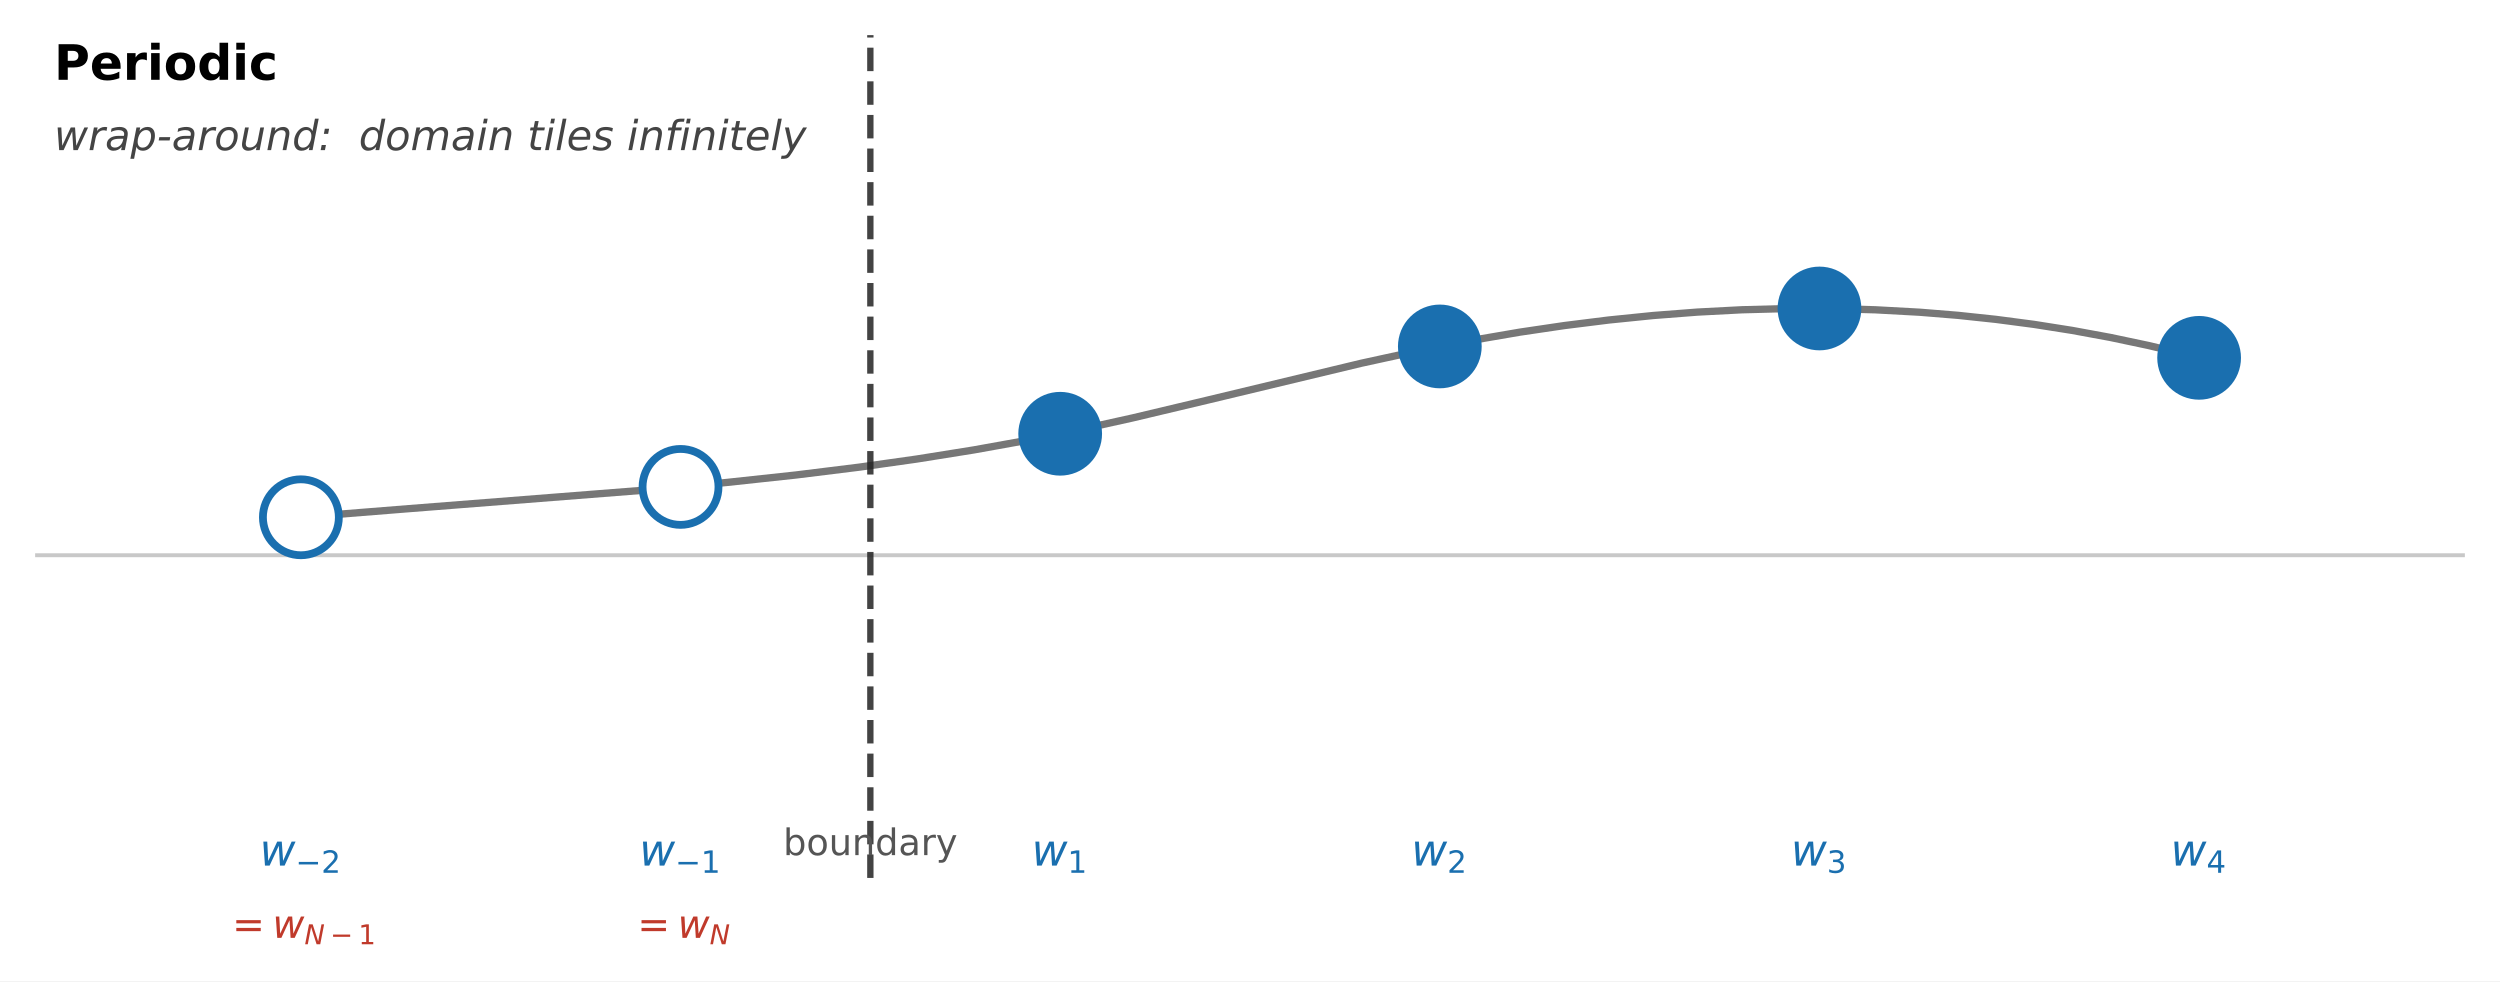
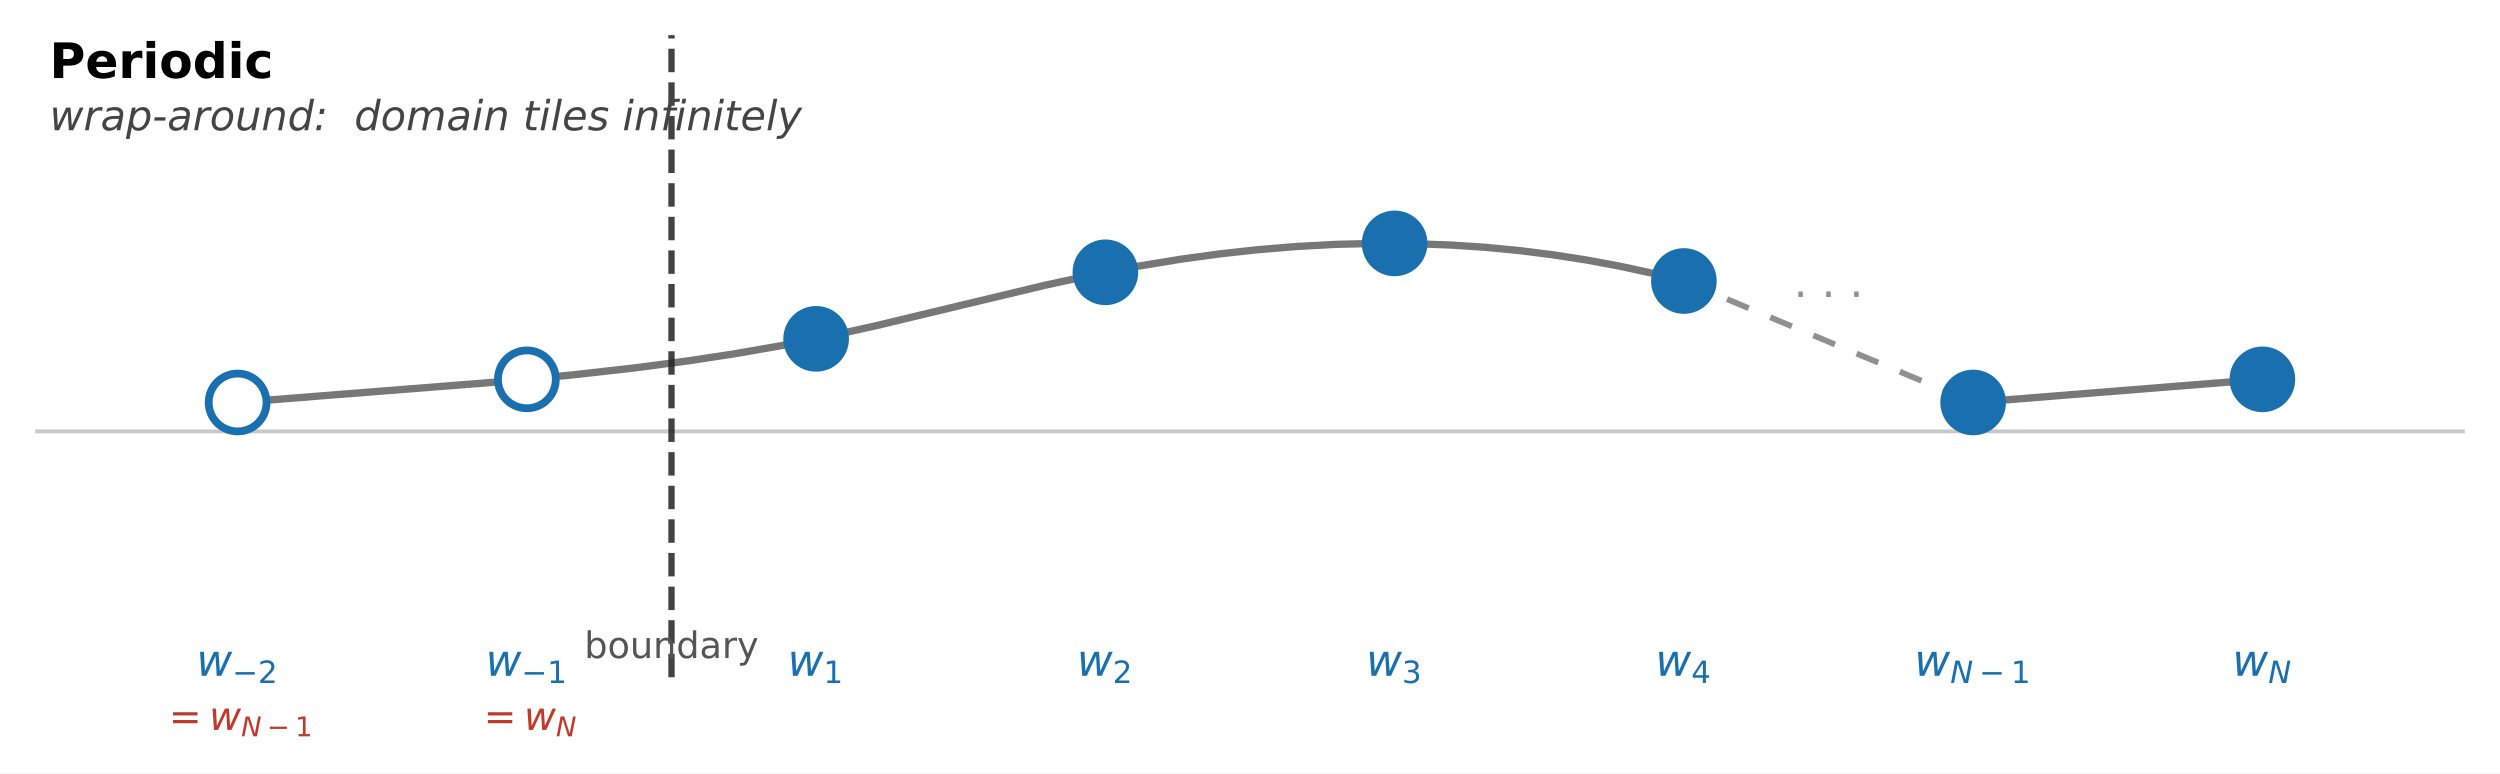
- <svg xmlns="http://www.w3.org/2000/svg" xmlns:xlink="http://www.w3.org/1999/xlink" width="512.4pt" height="201.111pt" viewBox="0 0 512.4 201.111" version="1.1">
+ <svg xmlns="http://www.w3.org/2000/svg" xmlns:xlink="http://www.w3.org/1999/xlink" width="512.4pt" height="158.5pt" viewBox="0 0 512.4 158.5" version="1.1">
  <defs>
    <style type="text/css">*{stroke-linejoin: round; stroke-linecap: butt}</style>
  </defs>
  <g id="figure_1">
    <g id="patch_1">
-       <path d="M 0 201.111  L 512.4 201.111  L 512.4 0  L 0 0  z " style="fill: #ffffff" />
+       <path d="M 0 158.5  L 512.4 158.5  L 512.4 0  L 0 0  z " style="fill: #ffffff" />
    </g>
    <g id="axes_1">
      <g id="line2d_1">
-         <path d="M 7.2 113.803  L 505.2 113.803  " clip-path="url(#pe771cb4682)" style="fill: none; stroke: #c8c8c8; stroke-width: 0.8; stroke-linecap: square" />
+         <path d="M 7.2 88.421  L 505.2 88.421  " clip-path="url(#pb1c1eb8bb1)" style="fill: none; stroke: #c8c8c8; stroke-width: 0.8; stroke-linecap: square" />
      </g>
      <g id="line2d_2">
-         <path d="M 61.669 106.022  L 83.789 104.253  L 131.934 100.475  L 148.85 98.894  L 163.163 97.35  L 176.175 95.739  L 187.886 94.087  L 199.597 92.214  L 210.007 90.341  L 220.417 88.253  L 232.128 85.662  L 247.742 81.95  L 278.971 74.458  L 290.682 71.903  L 301.092 69.863  L 311.502 68.077  L 320.61 66.73  L 329.718 65.591  L 338.827 64.667  L 347.935 63.964  L 357.044 63.489  L 366.152 63.249  L 375.261 63.248  L 384.369 63.495  L 393.478 63.994  L 401.285 64.629  L 409.092 65.459  L 416.9 66.487  L 424.707 67.719  L 432.514 69.157  L 440.322 70.806  L 448.129 72.671  L 450.731 73.341  L 450.731 73.341  " clip-path="url(#pe771cb4682)" style="fill: none; stroke: #555555; stroke-opacity: 0.8; stroke-width: 1.5; stroke-linecap: square" />
+         <path d="M 48.7 82.493  L 69.519 80.844  L 102.236 78.266  L 117.107 76.86  L 129.995 75.415  L 140.9 73.978  L 150.814 72.468  L 160.728 70.733  L 169.651 68.955  L 179.565 66.752  L 194.436 63.186  L 214.264 58.444  L 224.178 56.293  L 233.1 54.585  L 242.023 53.123  L 249.954 52.04  L 257.885 51.169  L 265.817 50.515  L 273.748 50.087  L 281.679 49.892  L 289.61 49.938  L 297.541 50.23  L 304.481 50.695  L 311.421 51.36  L 318.361 52.23  L 325.301 53.31  L 332.24 54.604  L 339.18 56.117  L 345.129 57.593  L 345.129 57.593  " clip-path="url(#pb1c1eb8bb1)" style="fill: none; stroke: #555555; stroke-opacity: 0.8; stroke-width: 1.5; stroke-linecap: square" />
      </g>
      <g id="line2d_3">
-         <path d="M 178.387 179.944  L 178.387 7.2  " clip-path="url(#pe771cb4682)" style="fill: none; stroke-dasharray: 4.81,2.08; stroke-dashoffset: 0; stroke: #222222; stroke-opacity: 0.85; stroke-width: 1.3" />
+         <path d="M 345.129 57.593  L 404.414 82.493  " clip-path="url(#pb1c1eb8bb1)" style="fill: none; stroke-dasharray: 4.8,4.8; stroke-dashoffset: 0; stroke: #555555; stroke-opacity: 0.65; stroke-width: 1.2" />
+       </g>
+       <g id="line2d_4">
+         <path d="M 404.414 82.493  L 463.7 77.75  " clip-path="url(#pb1c1eb8bb1)" style="fill: none; stroke: #555555; stroke-opacity: 0.8; stroke-width: 1.5; stroke-linecap: square" />
      </g>
      <g id="text_1">
-         <g style="fill: #555555" transform="translate(160.5193 175.2715) scale(0.075 -0.075)">
+         <g style="fill: #555555; opacity: 0.65" transform="translate(367.6206 63.42828) scale(0.09 -0.09)">
+           <defs>
+             <path id="DejaVuSans-b7" d="M 684 2619  L 1344 2619  L 1344 1825  L 684 1825  L 684 2619  z " transform="scale(0.015625)" />
+             <path id="DejaVuSans-20" transform="scale(0.015625)" />
+           </defs>
+           <use xlink:href="#DejaVuSans-b7" />
+           <use xlink:href="#DejaVuSans-20" transform="translate(31.78711 0)" />
+           <use xlink:href="#DejaVuSans-b7" transform="translate(63.57422 0)" />
+           <use xlink:href="#DejaVuSans-20" transform="translate(95.36133 0)" />
+           <use xlink:href="#DejaVuSans-b7" transform="translate(127.1484 0)" />
+         </g>
+       </g>
+       <g id="line2d_5">
+         <path d="M 137.629 138.814  L 137.629 7.2  " clip-path="url(#pb1c1eb8bb1)" style="fill: none; stroke-dasharray: 4.81,2.08; stroke-dashoffset: 0; stroke: #222222; stroke-opacity: 0.85; stroke-width: 1.3" />
+       </g>
+       <g id="text_2">
+         <g style="fill: #555555" transform="translate(119.7604 134.8831) scale(0.075 -0.075)">
          <defs>
            <path id="DejaVuSans-62" d="M 3116 1747  Q 3116 2381 2855 2742  Q 2594 3103 2138 3103  Q 1681 3103 1420 2742  Q 1159 2381 1159 1747  Q 1159 1113 1420 752  Q 1681 391 2138 391  Q 2594 391 2855 752  Q 3116 1113 3116 1747  z M 1159 2969  Q 1341 3281 1617 3432  Q 1894 3584 2278 3584  Q 2916 3584 3314 3078  Q 3713 2572 3713 1747  Q 3713 922 3314 415  Q 2916 -91 2278 -91  Q 1894 -91 1617 61  Q 1341 213 1159 525  L 1159 0  L 581 0  L 581 4863  L 1159 4863  L 1159 2969  z " transform="scale(0.015625)" />
            <path id="DejaVuSans-6f" d="M 1959 3097  Q 1497 3097 1228 2736  Q 959 2375 959 1747  Q 959 1119 1226 758  Q 1494 397 1959 397  Q 2419 397 2687 759  Q 2956 1122 2956 1747  Q 2956 2369 2687 2733  Q 2419 3097 1959 3097  z M 1959 3584  Q 2709 3584 3137 3096  Q 3566 2609 3566 1747  Q 3566 888 3137 398  Q 2709 -91 1959 -91  Q 1206 -91 779 398  Q 353 888 353 1747  Q 353 2609 779 3096  Q 1206 3584 1959 3584  z " transform="scale(0.015625)" />
            <path id="DejaVuSans-75" d="M 544 1381  L 544 3500  L 1119 3500  L 1119 1403  Q 1119 906 1312 657  Q 1506 409 1894 409  Q 2359 409 2629 706  Q 2900 1003 2900 1516  L 2900 3500  L 3475 3500  L 3475 0  L 2900 0  L 2900 538  Q 2691 219 2414 64  Q 2138 -91 1772 -91  Q 1169 -91 856 284  Q 544 659 544 1381  z M 1991 3584  L 1991 3584  z " transform="scale(0.015625)" />
            <path id="DejaVuSans-6e" d="M 3513 2113  L 3513 0  L 2938 0  L 2938 2094  Q 2938 2591 2744 2837  Q 2550 3084 2163 3084  Q 1697 3084 1428 2787  Q 1159 2491 1159 1978  L 1159 0  L 581 0  L 581 3500  L 1159 3500  L 1159 2956  Q 1366 3272 1645 3428  Q 1925 3584 2291 3584  Q 2894 3584 3203 3211  Q 3513 2838 3513 2113  z " transform="scale(0.015625)" />
            <path id="DejaVuSans-64" d="M 2906 2969  L 2906 4863  L 3481 4863  L 3481 0  L 2906 0  L 2906 525  Q 2725 213 2448 61  Q 2172 -91 1784 -91  Q 1150 -91 751 415  Q 353 922 353 1747  Q 353 2572 751 3078  Q 1150 3584 1784 3584  Q 2172 3584 2448 3432  Q 2725 3281 2906 2969  z M 947 1747  Q 947 1113 1208 752  Q 1469 391 1925 391  Q 2381 391 2643 752  Q 2906 1113 2906 1747  Q 2906 2381 2643 2742  Q 2381 3103 1925 3103  Q 1469 3103 1208 2742  Q 947 2381 947 1747  z " transform="scale(0.015625)" />
            <path id="DejaVuSans-61" d="M 2194 1759  Q 1497 1759 1228 1600  Q 959 1441 959 1056  Q 959 750 1161 570  Q 1363 391 1709 391  Q 2188 391 2477 730  Q 2766 1069 2766 1631  L 2766 1759  L 2194 1759  z M 3341 1997  L 3341 0  L 2766 0  L 2766 531  Q 2569 213 2275 61  Q 1981 -91 1556 -91  Q 1019 -91 701 211  Q 384 513 384 1019  Q 384 1609 779 1909  Q 1175 2209 1959 2209  L 2766 2209  L 2766 2266  Q 2766 2663 2505 2880  Q 2244 3097 1772 3097  Q 1472 3097 1187 3025  Q 903 2953 641 2809  L 641 3341  Q 956 3463 1253 3523  Q 1550 3584 1831 3584  Q 2591 3584 2966 3190  Q 3341 2797 3341 1997  z " transform="scale(0.015625)" />
            <path id="DejaVuSans-72" d="M 2631 2963  Q 2534 3019 2420 3045  Q 2306 3072 2169 3072  Q 1681 3072 1420 2755  Q 1159 2438 1159 1844  L 1159 0  L 581 0  L 581 3500  L 1159 3500  L 1159 2956  Q 1341 3275 1631 3429  Q 1922 3584 2338 3584  Q 2397 3584 2469 3576  Q 2541 3569 2628 3553  L 2631 2963  z " transform="scale(0.015625)" />
            <path id="DejaVuSans-79" d="M 2059 -325  Q 1816 -950 1584 -1140  Q 1353 -1331 966 -1331  L 506 -1331  L 506 -850  L 844 -850  Q 1081 -850 1212 -737  Q 1344 -625 1503 -206  L 1606 56  L 191 3500  L 800 3500  L 1894 763  L 2988 3500  L 3597 3500  L 2059 -325  z " transform="scale(0.015625)" />
          </defs>
          <use xlink:href="#DejaVuSans-62" />
          <use xlink:href="#DejaVuSans-6f" transform="translate(63.47656 0)" />
          <use xlink:href="#DejaVuSans-75" transform="translate(124.6582 0)" />
          <use xlink:href="#DejaVuSans-6e" transform="translate(188.0371 0)" />
          <use xlink:href="#DejaVuSans-64" transform="translate(251.416 0)" />
          <use xlink:href="#DejaVuSans-61" transform="translate(314.8926 0)" />
          <use xlink:href="#DejaVuSans-72" transform="translate(376.1719 0)" />
          <use xlink:href="#DejaVuSans-79" transform="translate(417.2852 0)" />
        </g>
      </g>
-       <g id="text_2">
-         <g style="fill: #1a6faf" transform="translate(53.20875 177.4448) scale(0.09 -0.09)">
+       <g id="text_3">
+         <g style="fill: #1a6faf" transform="translate(40.24 138.5386) scale(0.09 -0.09)">
          <defs>
            <path id="DejaVuSans-Oblique-77" d="M 544 3500  L 1113 3500  L 1259 684  L 2566 3500  L 3231 3500  L 3425 684  L 4666 3500  L 5241 3500  L 3641 0  L 2969 0  L 2797 2900  L 1459 0  L 781 0  L 544 3500  z " transform="scale(0.015625)" />
            <path id="DejaVuSans-2212" d="M 678 2272  L 4684 2272  L 4684 1741  L 678 1741  L 678 2272  z " transform="scale(0.015625)" />
            <path id="DejaVuSans-32" d="M 1228 531  L 3431 531  L 3431 0  L 469 0  L 469 531  Q 828 903 1448 1529  Q 2069 2156 2228 2338  Q 2531 2678 2651 2914  Q 2772 3150 2772 3378  Q 2772 3750 2511 3984  Q 2250 4219 1831 4219  Q 1534 4219 1204 4116  Q 875 4013 500 3803  L 500 4441  Q 881 4594 1212 4672  Q 1544 4750 1819 4750  Q 2544 4750 2975 4387  Q 3406 4025 3406 3419  Q 3406 3131 3298 2873  Q 3191 2616 2906 2266  Q 2828 2175 2409 1742  Q 1991 1309 1228 531  z " transform="scale(0.015625)" />
          </defs>
          <use xlink:href="#DejaVuSans-Oblique-77" transform="translate(0 0.3125)" />
          <use xlink:href="#DejaVuSans-2212" transform="translate(81.78711 -16.09375) scale(0.7)" />
          <use xlink:href="#DejaVuSans-32" transform="translate(140.4395 -16.09375) scale(0.7)" />
        </g>
      </g>
-       <g id="text_3">
-         <g style="fill: #c03a2b" transform="translate(46.02875 192.2475) scale(0.08 -0.08)">
+       <g id="text_4">
+         <g style="fill: #c03a2b" transform="translate(33.06 149.6359) scale(0.08 -0.08)">
          <defs>
            <path id="DejaVuSans-3d" d="M 678 2906  L 4684 2906  L 4684 2381  L 678 2381  L 678 2906  z M 678 1631  L 4684 1631  L 4684 1100  L 678 1100  L 678 1631  z " transform="scale(0.015625)" />
            <path id="DejaVuSans-Oblique-4e" d="M 1081 4666  L 1931 4666  L 3219 666  L 4000 4666  L 4616 4666  L 3706 0  L 2853 0  L 1569 4025  L 788 0  L 172 0  L 1081 4666  z " transform="scale(0.015625)" />
            <path id="DejaVuSans-31" d="M 794 531  L 1825 531  L 1825 4091  L 703 3866  L 703 4441  L 1819 4666  L 2450 4666  L 2450 531  L 3481 531  L 3481 0  L 794 0  L 794 531  z " transform="scale(0.015625)" />
          </defs>
          <use xlink:href="#DejaVuSans-3d" transform="translate(19.48242 0.3125)" />
          <use xlink:href="#DejaVuSans-Oblique-77" transform="translate(122.7539 0.3125)" />
          <use xlink:href="#DejaVuSans-Oblique-4e" transform="translate(204.541 -16.09375) scale(0.7)" />
          <use xlink:href="#DejaVuSans-2212" transform="translate(270.542 -16.09375) scale(0.7)" />
          <use xlink:href="#DejaVuSans-31" transform="translate(342.832 -16.09375) scale(0.7)" />
        </g>
      </g>
-       <g id="text_4">
-         <g style="fill: #1a6faf" transform="translate(131.0213 177.4448) scale(0.09 -0.09)">
+       <g id="text_5">
+         <g style="fill: #1a6faf" transform="translate(99.52571 138.5386) scale(0.09 -0.09)">
          <use xlink:href="#DejaVuSans-Oblique-77" transform="translate(0 0.3125)" />
          <use xlink:href="#DejaVuSans-2212" transform="translate(81.78711 -16.09375) scale(0.7)" />
          <use xlink:href="#DejaVuSans-31" transform="translate(140.4395 -16.09375) scale(0.7)" />
        </g>
      </g>
-       <g id="text_5">
-         <g style="fill: #c03a2b" transform="translate(129.0813 192.2475) scale(0.08 -0.08)">
+       <g id="text_6">
+         <g style="fill: #c03a2b" transform="translate(97.58571 149.6359) scale(0.08 -0.08)">
          <use xlink:href="#DejaVuSans-3d" transform="translate(19.48242 0.3125)" />
          <use xlink:href="#DejaVuSans-Oblique-77" transform="translate(122.7539 0.3125)" />
          <use xlink:href="#DejaVuSans-Oblique-4e" transform="translate(204.541 -16.09375) scale(0.7)" />
        </g>
      </g>
-       <g id="text_6">
-         <g style="fill: #1a6faf" transform="translate(211.4437 177.4448) scale(0.09 -0.09)">
+       <g id="text_7">
+         <g style="fill: #1a6faf" transform="translate(161.4214 138.5386) scale(0.09 -0.09)">
          <use xlink:href="#DejaVuSans-Oblique-77" transform="translate(0 0.3125)" />
          <use xlink:href="#DejaVuSans-31" transform="translate(81.78711 -16.09375) scale(0.7)" />
        </g>
      </g>
-       <g id="text_7">
-         <g style="fill: #1a6faf" transform="translate(289.2563 177.4448) scale(0.09 -0.09)">
+       <g id="text_8">
+         <g style="fill: #1a6faf" transform="translate(220.7071 138.5386) scale(0.09 -0.09)">
          <use xlink:href="#DejaVuSans-Oblique-77" transform="translate(0 0.3125)" />
          <use xlink:href="#DejaVuSans-32" transform="translate(81.78711 -16.09375) scale(0.7)" />
        </g>
      </g>
-       <g id="text_8">
-         <g style="fill: #1a6faf" transform="translate(367.0688 177.4448) scale(0.09 -0.09)">
+       <g id="text_9">
+         <g style="fill: #1a6faf" transform="translate(279.9929 138.5386) scale(0.09 -0.09)">
          <defs>
            <path id="DejaVuSans-33" d="M 2597 2516  Q 3050 2419 3304 2112  Q 3559 1806 3559 1356  Q 3559 666 3084 287  Q 2609 -91 1734 -91  Q 1441 -91 1130 -33  Q 819 25 488 141  L 488 750  Q 750 597 1062 519  Q 1375 441 1716 441  Q 2309 441 2620 675  Q 2931 909 2931 1356  Q 2931 1769 2642 2001  Q 2353 2234 1838 2234  L 1294 2234  L 1294 2753  L 1863 2753  Q 2328 2753 2575 2939  Q 2822 3125 2822 3475  Q 2822 3834 2567 4026  Q 2313 4219 1838 4219  Q 1578 4219 1281 4162  Q 984 4106 628 3988  L 628 4550  Q 988 4650 1302 4700  Q 1616 4750 1894 4750  Q 2613 4750 3031 4423  Q 3450 4097 3450 3541  Q 3450 3153 3228 2886  Q 3006 2619 2597 2516  z " transform="scale(0.015625)" />
          </defs>
          <use xlink:href="#DejaVuSans-Oblique-77" transform="translate(0 0.3125)" />
          <use xlink:href="#DejaVuSans-33" transform="translate(81.78711 -16.09375) scale(0.7)" />
        </g>
      </g>
-       <g id="text_9">
-         <g style="fill: #1a6faf" transform="translate(444.8813 177.4448) scale(0.09 -0.09)">
+       <g id="text_10">
+         <g style="fill: #1a6faf" transform="translate(339.2786 138.5386) scale(0.09 -0.09)">
          <defs>
            <path id="DejaVuSans-34" d="M 2419 4116  L 825 1625  L 2419 1625  L 2419 4116  z M 2253 4666  L 3047 4666  L 3047 1625  L 3713 1625  L 3713 1100  L 3047 1100  L 3047 0  L 2419 0  L 2419 1100  L 313 1100  L 313 1709  L 2253 4666  z " transform="scale(0.015625)" />
          </defs>
          <use xlink:href="#DejaVuSans-Oblique-77" transform="translate(0 0.3125)" />
          <use xlink:href="#DejaVuSans-34" transform="translate(81.78711 -16.09375) scale(0.7)" />
        </g>
      </g>
-       <g id="text_10">
-         <g transform="translate(11.09062 16.35469) scale(0.1 -0.1)">
+       <g id="text_11">
+         <g style="fill: #1a6faf" transform="translate(392.3543 138.5386) scale(0.09 -0.09)">
+           <use xlink:href="#DejaVuSans-Oblique-77" transform="translate(0 0.3125)" />
+           <use xlink:href="#DejaVuSans-Oblique-4e" transform="translate(81.78711 -16.09375) scale(0.7)" />
+           <use xlink:href="#DejaVuSans-2212" transform="translate(147.7881 -16.09375) scale(0.7)" />
+           <use xlink:href="#DejaVuSans-31" transform="translate(220.0781 -16.09375) scale(0.7)" />
+         </g>
+       </g>
+       <g id="text_12">
+         <g style="fill: #1a6faf" transform="translate(457.535 138.5386) scale(0.09 -0.09)">
+           <use xlink:href="#DejaVuSans-Oblique-77" transform="translate(0 0.3125)" />
+           <use xlink:href="#DejaVuSans-Oblique-4e" transform="translate(81.78711 -16.09375) scale(0.7)" />
+         </g>
+       </g>
+       <g id="text_13">
+         <g transform="translate(10.16429 15.98415) scale(0.1 -0.1)">
          <defs>
            <path id="DejaVuSans-Bold-50" d="M 588 4666  L 2584 4666  Q 3475 4666 3951 4270  Q 4428 3875 4428 3144  Q 4428 2409 3951 2014  Q 3475 1619 2584 1619  L 1791 1619  L 1791 0  L 588 0  L 588 4666  z M 1791 3794  L 1791 2491  L 2456 2491  Q 2806 2491 2997 2661  Q 3188 2831 3188 3144  Q 3188 3456 2997 3625  Q 2806 3794 2456 3794  L 1791 3794  z " transform="scale(0.015625)" />
            <path id="DejaVuSans-Bold-65" d="M 4031 1759  L 4031 1441  L 1416 1441  Q 1456 1047 1700 850  Q 1944 653 2381 653  Q 2734 653 3104 758  Q 3475 863 3866 1075  L 3866 213  Q 3469 63 3072 -14  Q 2675 -91 2278 -91  Q 1328 -91 801 392  Q 275 875 275 1747  Q 275 2603 792 3093  Q 1309 3584 2216 3584  Q 3041 3584 3536 3087  Q 4031 2591 4031 1759  z M 2881 2131  Q 2881 2450 2695 2645  Q 2509 2841 2209 2841  Q 1884 2841 1681 2658  Q 1478 2475 1428 2131  L 2881 2131  z " transform="scale(0.015625)" />
            <path id="DejaVuSans-Bold-72" d="M 3138 2547  Q 2991 2616 2845 2648  Q 2700 2681 2553 2681  Q 2122 2681 1889 2404  Q 1656 2128 1656 1613  L 1656 0  L 538 0  L 538 3500  L 1656 3500  L 1656 2925  Q 1872 3269 2151 3426  Q 2431 3584 2822 3584  Q 2878 3584 2943 3579  Q 3009 3575 3134 3559  L 3138 2547  z " transform="scale(0.015625)" />
            <path id="DejaVuSans-Bold-69" d="M 538 3500  L 1656 3500  L 1656 0  L 538 0  L 538 3500  z M 538 4863  L 1656 4863  L 1656 3950  L 538 3950  L 538 4863  z " transform="scale(0.015625)" />
            <path id="DejaVuSans-Bold-6f" d="M 2203 2784  Q 1831 2784 1636 2517  Q 1441 2250 1441 1747  Q 1441 1244 1636 976  Q 1831 709 2203 709  Q 2569 709 2762 976  Q 2956 1244 2956 1747  Q 2956 2250 2762 2517  Q 2569 2784 2203 2784  z M 2203 3584  Q 3106 3584 3614 3096  Q 4122 2609 4122 1747  Q 4122 884 3614 396  Q 3106 -91 2203 -91  Q 1297 -91 786 396  Q 275 884 275 1747  Q 275 2609 786 3096  Q 1297 3584 2203 3584  z " transform="scale(0.015625)" />
            <path id="DejaVuSans-Bold-64" d="M 2919 2988  L 2919 4863  L 4044 4863  L 4044 0  L 2919 0  L 2919 506  Q 2688 197 2409 53  Q 2131 -91 1766 -91  Q 1119 -91 703 423  Q 288 938 288 1747  Q 288 2556 703 3070  Q 1119 3584 1766 3584  Q 2128 3584 2408 3439  Q 2688 3294 2919 2988  z M 2181 722  Q 2541 722 2730 984  Q 2919 1247 2919 1747  Q 2919 2247 2730 2509  Q 2541 2772 2181 2772  Q 1825 2772 1636 2509  Q 1447 2247 1447 1747  Q 1447 1247 1636 984  Q 1825 722 2181 722  z " transform="scale(0.015625)" />
            <path id="DejaVuSans-Bold-63" d="M 3366 3391  L 3366 2478  Q 3138 2634 2908 2709  Q 2678 2784 2431 2784  Q 1963 2784 1702 2511  Q 1441 2238 1441 1747  Q 1441 1256 1702 982  Q 1963 709 2431 709  Q 2694 709 2930 787  Q 3166 866 3366 1019  L 3366 103  Q 3103 6 2833 -42  Q 2563 -91 2291 -91  Q 1344 -91 809 395  Q 275 881 275 1747  Q 275 2613 809 3098  Q 1344 3584 2291 3584  Q 2566 3584 2833 3536  Q 3100 3488 3366 3391  z " transform="scale(0.015625)" />
          </defs>
          <use xlink:href="#DejaVuSans-Bold-50" />
          <use xlink:href="#DejaVuSans-Bold-65" transform="translate(73.29102 0)" />
          <use xlink:href="#DejaVuSans-Bold-72" transform="translate(141.1133 0)" />
          <use xlink:href="#DejaVuSans-Bold-69" transform="translate(190.4297 0)" />
          <use xlink:href="#DejaVuSans-Bold-6f" transform="translate(224.707 0)" />
          <use xlink:href="#DejaVuSans-Bold-64" transform="translate(293.4082 0)" />
          <use xlink:href="#DejaVuSans-Bold-69" transform="translate(364.9902 0)" />
          <use xlink:href="#DejaVuSans-Bold-63" transform="translate(399.2676 0)" />
        </g>
      </g>
-       <g id="text_11">
-         <g style="fill: #444444" transform="translate(11.09062 30.77742) scale(0.085 -0.085)">
+       <g id="text_14">
+         <g style="fill: #444444" transform="translate(10.16429 26.70153) scale(0.085 -0.085)">
          <defs>
            <path id="DejaVuSans-Oblique-72" d="M 2853 2969  Q 2766 3016 2653 3041  Q 2541 3066 2413 3066  Q 1953 3066 1609 2717  Q 1266 2369 1153 1784  L 800 0  L 225 0  L 909 3500  L 1484 3500  L 1375 2956  Q 1603 3259 1920 3421  Q 2238 3584 2597 3584  Q 2691 3584 2781 3573  Q 2872 3563 2963 3538  L 2853 2969  z " transform="scale(0.015625)" />
            <path id="DejaVuSans-Oblique-61" d="M 3438 1997  L 3047 0  L 2472 0  L 2578 531  Q 2325 219 2001 64  Q 1678 -91 1281 -91  Q 834 -91 548 182  Q 263 456 263 884  Q 263 1497 752 1853  Q 1241 2209 2100 2209  L 2900 2209  L 2931 2363  Q 2938 2388 2941 2417  Q 2944 2447 2944 2509  Q 2944 2788 2717 2942  Q 2491 3097 2081 3097  Q 1800 3097 1504 3025  Q 1209 2953 897 2809  L 997 3341  Q 1322 3463 1633 3523  Q 1944 3584 2234 3584  Q 2853 3584 3176 3315  Q 3500 3047 3500 2534  Q 3500 2431 3484 2292  Q 3469 2153 3438 1997  z M 2816 1759  L 2241 1759  Q 1534 1759 1195 1570  Q 856 1381 856 984  Q 856 709 1029 553  Q 1203 397 1509 397  Q 1978 397 2328 733  Q 2678 1069 2791 1631  L 2816 1759  z " transform="scale(0.015625)" />
            <path id="DejaVuSans-Oblique-70" d="M 3175 2156  Q 3175 2616 2975 2859  Q 2775 3103 2400 3103  Q 2144 3103 1911 2972  Q 1678 2841 1497 2591  Q 1319 2344 1212 1994  Q 1106 1644 1106 1300  Q 1106 863 1306 627  Q 1506 391 1875 391  Q 2147 391 2380 519  Q 2613 647 2778 891  Q 2956 1147 3065 1494  Q 3175 1841 3175 2156  z M 1394 2969  Q 1625 3272 1939 3428  Q 2253 3584 2638 3584  Q 3175 3584 3472 3232  Q 3769 2881 3769 2247  Q 3769 1728 3584 1258  Q 3400 788 3053 416  Q 2822 169 2531 39  Q 2241 -91 1919 -91  Q 1547 -91 1294 64  Q 1041 219 916 525  L 556 -1331  L -19 -1331  L 922 3500  L 1497 3500  L 1394 2969  z " transform="scale(0.015625)" />
            <path id="DejaVuSans-Oblique-2d" d="M 391 2009  L 2075 2009  L 1978 1497  L 288 1497  L 391 2009  z " transform="scale(0.015625)" />
            <path id="DejaVuSans-Oblique-6f" d="M 1625 -91  Q 1009 -91 651 289  Q 294 669 294 1325  Q 294 1706 417 2101  Q 541 2497 738 2766  Q 1047 3184 1428 3384  Q 1809 3584 2291 3584  Q 2888 3584 3255 3212  Q 3622 2841 3622 2241  Q 3622 1825 3500 1412  Q 3378 1000 3181 728  Q 2875 309 2494 109  Q 2113 -91 1625 -91  z M 891 1344  Q 891 869 1089 633  Q 1288 397 1691 397  Q 2269 397 2648 901  Q 3028 1406 3028 2181  Q 3028 2634 2825 2865  Q 2622 3097 2228 3097  Q 1903 3097 1650 2945  Q 1397 2794 1197 2484  Q 1050 2253 970 1956  Q 891 1659 891 1344  z " transform="scale(0.015625)" />
            <path id="DejaVuSans-Oblique-75" d="M 428 1388  L 838 3500  L 1416 3500  L 1006 1409  Q 975 1256 961 1147  Q 947 1038 947 966  Q 947 700 1109 554  Q 1272 409 1569 409  Q 2031 409 2368 721  Q 2706 1034 2809 1563  L 3194 3500  L 3769 3500  L 3091 0  L 2516 0  L 2631 550  Q 2388 244 2052 76  Q 1716 -91 1338 -91  Q 878 -91 622 161  Q 366 413 366 863  Q 366 956 381 1097  Q 397 1238 428 1388  z " transform="scale(0.015625)" />
            <path id="DejaVuSans-Oblique-6e" d="M 3566 2113  L 3156 0  L 2578 0  L 2988 2091  Q 3016 2238 3031 2350  Q 3047 2463 3047 2528  Q 3047 2791 2881 2937  Q 2716 3084 2419 3084  Q 1956 3084 1622 2776  Q 1288 2469 1184 1941  L 800 0  L 225 0  L 903 3500  L 1478 3500  L 1363 2950  Q 1603 3253 1940 3418  Q 2278 3584 2650 3584  Q 3113 3584 3367 3334  Q 3622 3084 3622 2631  Q 3622 2519 3608 2391  Q 3594 2263 3566 2113  z " transform="scale(0.015625)" />
            <path id="DejaVuSans-Oblique-64" d="M 2675 525  Q 2444 222 2128 65  Q 1813 -91 1428 -91  Q 903 -91 598 267  Q 294 625 294 1247  Q 294 1766 478 2236  Q 663 2706 1013 3078  Q 1244 3325 1534 3454  Q 1825 3584 2144 3584  Q 2481 3584 2739 3421  Q 2997 3259 3138 2956  L 3513 4863  L 4091 4863  L 3144 0  L 2566 0  L 2675 525  z M 891 1350  Q 891 897 1095 644  Q 1300 391 1663 391  Q 1931 391 2161 520  Q 2391 650 2566 903  Q 2750 1166 2856 1509  Q 2963 1853 2963 2188  Q 2963 2622 2758 2865  Q 2553 3109 2194 3109  Q 1922 3109 1687 2981  Q 1453 2853 1288 2613  Q 1106 2353 998 2009  Q 891 1666 891 1350  z " transform="scale(0.015625)" />
            <path id="DejaVuSans-Oblique-3a" d="M 978 3309  L 1638 3309  L 1484 2516  L 825 2516  L 978 3309  z M 488 794  L 1147 794  L 991 0  L 331 0  L 488 794  z " transform="scale(0.015625)" />
            <path id="DejaVuSans-Oblique-20" transform="scale(0.015625)" />
            <path id="DejaVuSans-Oblique-6d" d="M 5747 2113  L 5338 0  L 4763 0  L 5166 2094  Q 5191 2228 5203 2325  Q 5216 2422 5216 2491  Q 5216 2772 5059 2928  Q 4903 3084 4622 3084  Q 4203 3084 3875 2770  Q 3547 2456 3450 1953  L 3066 0  L 2491 0  L 2900 2094  Q 2925 2209 2937 2307  Q 2950 2406 2950 2484  Q 2950 2769 2794 2926  Q 2638 3084 2363 3084  Q 1938 3084 1609 2770  Q 1281 2456 1184 1953  L 800 0  L 225 0  L 909 3500  L 1484 3500  L 1375 2956  Q 1609 3263 1923 3423  Q 2238 3584 2597 3584  Q 2978 3584 3223 3384  Q 3469 3184 3519 2828  Q 3781 3197 4126 3390  Q 4472 3584 4856 3584  Q 5306 3584 5551 3325  Q 5797 3066 5797 2591  Q 5797 2488 5784 2364  Q 5772 2241 5747 2113  z " transform="scale(0.015625)" />
            <path id="DejaVuSans-Oblique-69" d="M 1172 4863  L 1747 4863  L 1606 4134  L 1031 4134  L 1172 4863  z M 909 3500  L 1484 3500  L 800 0  L 225 0  L 909 3500  z " transform="scale(0.015625)" />
            <path id="DejaVuSans-Oblique-74" d="M 2706 3500  L 2619 3053  L 1472 3053  L 1100 1153  Q 1081 1047 1072 975  Q 1063 903 1063 863  Q 1063 663 1183 572  Q 1303 481 1569 481  L 2150 481  L 2053 0  L 1503 0  Q 991 0 739 200  Q 488 400 488 806  Q 488 878 497 964  Q 506 1050 525 1153  L 897 3053  L 409 3053  L 500 3500  L 978 3500  L 1172 4494  L 1747 4494  L 1556 3500  L 2706 3500  z " transform="scale(0.015625)" />
            <path id="DejaVuSans-Oblique-6c" d="M 1172 4863  L 1747 4863  L 800 0  L 225 0  L 1172 4863  z " transform="scale(0.015625)" />
            <path id="DejaVuSans-Oblique-65" d="M 3078 2063  Q 3088 2113 3092 2166  Q 3097 2219 3097 2272  Q 3097 2653 2873 2875  Q 2650 3097 2266 3097  Q 1838 3097 1509 2826  Q 1181 2556 1013 2059  L 3078 2063  z M 3578 1613  L 903 1613  Q 884 1494 878 1425  Q 872 1356 872 1306  Q 872 872 1139 634  Q 1406 397 1894 397  Q 2269 397 2603 481  Q 2938 566 3225 728  L 3116 159  Q 2806 34 2476 -28  Q 2147 -91 1806 -91  Q 1078 -91 686 257  Q 294 606 294 1247  Q 294 1794 489 2264  Q 684 2734 1063 3103  Q 1306 3334 1642 3459  Q 1978 3584 2356 3584  Q 2950 3584 3301 3228  Q 3653 2872 3653 2272  Q 3653 2128 3634 1964  Q 3616 1800 3578 1613  z " transform="scale(0.015625)" />
            <path id="DejaVuSans-Oblique-73" d="M 3200 3397  L 3091 2853  Q 2863 2978 2609 3040  Q 2356 3103 2088 3103  Q 1634 3103 1373 2948  Q 1113 2794 1113 2528  Q 1113 2219 1719 2053  Q 1766 2041 1788 2034  L 1972 1978  Q 2547 1819 2739 1644  Q 2931 1469 2931 1166  Q 2931 609 2489 259  Q 2047 -91 1331 -91  Q 1053 -91 747 -37  Q 441 16 72 128  L 184 722  Q 500 559 806 475  Q 1113 391 1394 391  Q 1816 391 2080 572  Q 2344 753 2344 1031  Q 2344 1331 1650 1516  L 1591 1531  L 1394 1581  Q 956 1697 753 1886  Q 550 2075 550 2369  Q 550 2928 970 3256  Q 1391 3584 2113 3584  Q 2397 3584 2667 3537  Q 2938 3491 3200 3397  z " transform="scale(0.015625)" />
            <path id="DejaVuSans-Oblique-66" d="M 3059 4863  L 2969 4384  L 2419 4384  Q 2106 4384 1964 4261  Q 1822 4138 1753 3809  L 1691 3500  L 2638 3500  L 2553 3053  L 1606 3053  L 1013 0  L 434 0  L 1031 3053  L 481 3053  L 563 3500  L 1113 3500  L 1159 3744  Q 1278 4363 1576 4613  Q 1875 4863 2516 4863  L 3059 4863  z " transform="scale(0.015625)" />
            <path id="DejaVuSans-Oblique-79" d="M 1588 -325  Q 1188 -997 936 -1164  Q 684 -1331 294 -1331  L -159 -1331  L -63 -850  L 269 -850  Q 509 -850 678 -719  Q 847 -588 1056 -206  L 1234 128  L 459 3500  L 1069 3500  L 1650 819  L 3256 3500  L 3859 3500  L 1588 -325  z " transform="scale(0.015625)" />
          </defs>
          <use xlink:href="#DejaVuSans-Oblique-77" />
          <use xlink:href="#DejaVuSans-Oblique-72" transform="translate(81.78711 0)" />
          <use xlink:href="#DejaVuSans-Oblique-61" transform="translate(122.9004 0)" />
          <use xlink:href="#DejaVuSans-Oblique-70" transform="translate(184.1797 0)" />
          <use xlink:href="#DejaVuSans-Oblique-2d" transform="translate(247.6562 0)" />
          <use xlink:href="#DejaVuSans-Oblique-61" transform="translate(283.7402 0)" />
          <use xlink:href="#DejaVuSans-Oblique-72" transform="translate(345.0195 0)" />
          <use xlink:href="#DejaVuSans-Oblique-6f" transform="translate(386.1328 0)" />
          <use xlink:href="#DejaVuSans-Oblique-75" transform="translate(447.3145 0)" />
          <use xlink:href="#DejaVuSans-Oblique-6e" transform="translate(510.6934 0)" />
          <use xlink:href="#DejaVuSans-Oblique-64" transform="translate(574.0723 0)" />
          <use xlink:href="#DejaVuSans-Oblique-3a" transform="translate(637.5488 0)" />
          <use xlink:href="#DejaVuSans-Oblique-20" transform="translate(671.2402 0)" />
          <use xlink:href="#DejaVuSans-Oblique-20" transform="translate(703.0273 0)" />
          <use xlink:href="#DejaVuSans-Oblique-64" transform="translate(734.8145 0)" />
          <use xlink:href="#DejaVuSans-Oblique-6f" transform="translate(798.291 0)" />
          <use xlink:href="#DejaVuSans-Oblique-6d" transform="translate(859.4727 0)" />
          <use xlink:href="#DejaVuSans-Oblique-61" transform="translate(956.8848 0)" />
          <use xlink:href="#DejaVuSans-Oblique-69" transform="translate(1018.164 0)" />
          <use xlink:href="#DejaVuSans-Oblique-6e" transform="translate(1045.947 0)" />
          <use xlink:href="#DejaVuSans-Oblique-20" transform="translate(1109.326 0)" />
          <use xlink:href="#DejaVuSans-Oblique-74" transform="translate(1141.113 0)" />
          <use xlink:href="#DejaVuSans-Oblique-69" transform="translate(1180.322 0)" />
          <use xlink:href="#DejaVuSans-Oblique-6c" transform="translate(1208.105 0)" />
          <use xlink:href="#DejaVuSans-Oblique-65" transform="translate(1235.889 0)" />
          <use xlink:href="#DejaVuSans-Oblique-73" transform="translate(1297.412 0)" />
          <use xlink:href="#DejaVuSans-Oblique-20" transform="translate(1349.512 0)" />
          <use xlink:href="#DejaVuSans-Oblique-69" transform="translate(1381.299 0)" />
          <use xlink:href="#DejaVuSans-Oblique-6e" transform="translate(1409.082 0)" />
          <use xlink:href="#DejaVuSans-Oblique-66" transform="translate(1472.461 0)" />
          <use xlink:href="#DejaVuSans-Oblique-69" transform="translate(1507.666 0)" />
          <use xlink:href="#DejaVuSans-Oblique-6e" transform="translate(1535.449 0)" />
          <use xlink:href="#DejaVuSans-Oblique-69" transform="translate(1598.828 0)" />
          <use xlink:href="#DejaVuSans-Oblique-74" transform="translate(1626.611 0)" />
          <use xlink:href="#DejaVuSans-Oblique-65" transform="translate(1665.82 0)" />
          <use xlink:href="#DejaVuSans-Oblique-6c" transform="translate(1727.344 0)" />
          <use xlink:href="#DejaVuSans-Oblique-79" transform="translate(1755.127 0)" />
        </g>
      </g>
      <g id="patch_2">
-         <path d="M 61.669 113.803  C 63.732 113.803 65.712 112.983 67.171 111.524  C 68.63 110.065 69.45 108.085 69.45 106.022  C 69.45 103.958 68.63 101.979 67.171 100.52  C 65.712 99.061 63.732 98.241 61.669 98.241  C 59.605 98.241 57.626 99.061 56.167 100.52  C 54.707 101.979 53.888 103.958 53.888 106.022  C 53.888 108.085 54.707 110.065 56.167 111.524  C 57.626 112.983 59.605 113.803 61.669 113.803  z " style="fill: #ffffff; stroke: #1a6faf; stroke-width: 1.6; stroke-linejoin: miter" />
+         <path d="M 48.7 88.421  C 50.272 88.421 51.78 87.797 52.892 86.685  C 54.004 85.573 54.629 84.065 54.629 82.493  C 54.629 80.921 54.004 79.412 52.892 78.301  C 51.78 77.189 50.272 76.564 48.7 76.564  C 47.128 76.564 45.62 77.189 44.508 78.301  C 43.396 79.412 42.771 80.921 42.771 82.493  C 42.771 84.065 43.396 85.573 44.508 86.685  C 45.62 87.797 47.128 88.421 48.7 88.421  z " style="fill: #ffffff; stroke: #1a6faf; stroke-width: 1.6; stroke-linejoin: miter" />
      </g>
      <g id="patch_3">
-         <path d="M 139.481 107.578  C 141.545 107.578 143.524 106.758 144.983 105.299  C 146.443 103.84 147.262 101.86 147.262 99.797  C 147.262 97.733 146.443 95.754 144.983 94.295  C 143.524 92.836 141.545 92.016 139.481 92.016  C 137.418 92.016 135.438 92.836 133.979 94.295  C 132.52 95.754 131.7 97.733 131.7 99.797  C 131.7 101.86 132.52 103.84 133.979 105.299  C 135.438 106.758 137.418 107.578 139.481 107.578  z " style="fill: #ffffff; stroke: #1a6faf; stroke-width: 1.6; stroke-linejoin: miter" />
+         <path d="M 107.986 83.679  C 109.558 83.679 111.066 83.054 112.178 81.942  C 113.29 80.83 113.914 79.322 113.914 77.75  C 113.914 76.178 113.29 74.67 112.178 73.558  C 111.066 72.446 109.558 71.821 107.986 71.821  C 106.413 71.821 104.905 72.446 103.794 73.558  C 102.682 74.67 102.057 76.178 102.057 77.75  C 102.057 79.322 102.682 80.83 103.794 81.942  C 104.905 83.054 106.413 83.679 107.986 83.679  z " style="fill: #ffffff; stroke: #1a6faf; stroke-width: 1.6; stroke-linejoin: miter" />
      </g>
      <g id="patch_4">
-         <path d="M 217.294 96.684  C 219.357 96.684 221.337 95.864 222.796 94.405  C 224.255 92.946 225.075 90.967 225.075 88.903  C 225.075 86.84 224.255 84.86 222.796 83.401  C 221.337 81.942 219.357 81.122 217.294 81.122  C 215.23 81.122 213.251 81.942 211.792 83.401  C 210.332 84.86 209.512 86.84 209.512 88.903  C 209.512 90.967 210.332 92.946 211.792 94.405  C 213.251 95.864 215.23 96.684 217.294 96.684  z " style="fill: #1a6faf; stroke: #1a6faf; stroke-width: 1.6; stroke-linejoin: miter" />
+         <path d="M 404.414 88.421  C 405.987 88.421 407.495 87.797 408.606 86.685  C 409.718 85.573 410.343 84.065 410.343 82.493  C 410.343 80.921 409.718 79.412 408.606 78.301  C 407.495 77.189 405.987 76.564 404.414 76.564  C 402.842 76.564 401.334 77.189 400.222 78.301  C 399.11 79.412 398.486 80.921 398.486 82.493  C 398.486 84.065 399.11 85.573 400.222 86.685  C 401.334 87.797 402.842 88.421 404.414 88.421  z " style="fill: #1a6faf; stroke: #1a6faf; stroke-width: 1.6; stroke-linejoin: miter" />
      </g>
      <g id="patch_5">
-         <path d="M 295.106 78.787  C 297.17 78.787 299.149 77.968 300.608 76.508  C 302.068 75.049 302.887 73.07 302.887 71.006  C 302.887 68.943 302.068 66.963 300.608 65.504  C 299.149 64.045 297.17 63.225 295.106 63.225  C 293.043 63.225 291.063 64.045 289.604 65.504  C 288.145 66.963 287.325 68.943 287.325 71.006  C 287.325 73.07 288.145 75.049 289.604 76.508  C 291.063 77.968 293.043 78.787 295.106 78.787  z " style="fill: #1a6faf; stroke: #1a6faf; stroke-width: 1.6; stroke-linejoin: miter" />
+         <path d="M 463.7 83.679  C 465.272 83.679 466.78 83.054 467.892 81.942  C 469.004 80.83 469.629 79.322 469.629 77.75  C 469.629 76.178 469.004 74.67 467.892 73.558  C 466.78 72.446 465.272 71.821 463.7 71.821  C 462.128 71.821 460.62 72.446 459.508 73.558  C 458.396 74.67 457.771 76.178 457.771 77.75  C 457.771 79.322 458.396 80.83 459.508 81.942  C 460.62 83.054 462.128 83.679 463.7 83.679  z " style="fill: #1a6faf; stroke: #1a6faf; stroke-width: 1.6; stroke-linejoin: miter" />
      </g>
      <g id="patch_6">
-         <path d="M 372.919 71.006  C 374.982 71.006 376.962 70.186 378.421 68.727  C 379.88 67.268 380.7 65.289 380.7 63.225  C 380.7 61.161 379.88 59.182 378.421 57.723  C 376.962 56.264 374.982 55.444 372.919 55.444  C 370.855 55.444 368.876 56.264 367.417 57.723  C 365.957 59.182 365.137 61.161 365.137 63.225  C 365.137 65.289 365.957 67.268 367.417 68.727  C 368.876 70.186 370.855 71.006 372.919 71.006  z " style="fill: #1a6faf; stroke: #1a6faf; stroke-width: 1.6; stroke-linejoin: miter" />
+         <path d="M 167.271 75.379  C 168.844 75.379 170.352 74.754 171.464 73.642  C 172.575 72.53 173.2 71.022 173.2 69.45  C 173.2 67.878 172.575 66.37 171.464 65.258  C 170.352 64.146 168.844 63.521 167.271 63.521  C 165.699 63.521 164.191 64.146 163.079 65.258  C 161.968 66.37 161.343 67.878 161.343 69.45  C 161.343 71.022 161.968 72.53 163.079 73.642  C 164.191 74.754 165.699 75.379 167.271 75.379  z " style="fill: #1a6faf; stroke: #1a6faf; stroke-width: 1.6; stroke-linejoin: miter" />
      </g>
      <g id="patch_7">
-         <path d="M 450.731 81.122  C 452.795 81.122 454.774 80.302 456.233 78.843  C 457.693 77.384 458.512 75.404 458.512 73.341  C 458.512 71.277 457.693 69.298 456.233 67.838  C 454.774 66.379 452.795 65.559 450.731 65.559  C 448.668 65.559 446.688 66.379 445.229 67.838  C 443.77 69.298 442.95 71.277 442.95 73.341  C 442.95 75.404 443.77 77.384 445.229 78.843  C 446.688 80.302 448.668 81.122 450.731 81.122  z " style="fill: #1a6faf; stroke: #1a6faf; stroke-width: 1.6; stroke-linejoin: miter" />
+         <path d="M 226.557 61.743  C 228.129 61.743 229.638 61.118 230.749 60.006  C 231.861 58.895 232.486 57.387 232.486 55.814  C 232.486 54.242 231.861 52.734 230.749 51.622  C 229.638 50.51 228.129 49.886 226.557 49.886  C 224.985 49.886 223.477 50.51 222.365 51.622  C 221.253 52.734 220.629 54.242 220.629 55.814  C 220.629 57.387 221.253 58.895 222.365 60.006  C 223.477 61.118 224.985 61.743 226.557 61.743  z " style="fill: #1a6faf; stroke: #1a6faf; stroke-width: 1.6; stroke-linejoin: miter" />
+       </g>
+       <g id="patch_8">
+         <path d="M 285.843 55.814  C 287.415 55.814 288.923 55.19 290.035 54.078  C 291.147 52.966 291.771 51.458 291.771 49.886  C 291.771 48.313 291.147 46.805 290.035 45.694  C 288.923 44.582 287.415 43.957 285.843 43.957  C 284.271 43.957 282.762 44.582 281.651 45.694  C 280.539 46.805 279.914 48.313 279.914 49.886  C 279.914 51.458 280.539 52.966 281.651 54.078  C 282.762 55.19 284.271 55.814 285.843 55.814  z " style="fill: #1a6faf; stroke: #1a6faf; stroke-width: 1.6; stroke-linejoin: miter" />
+       </g>
+       <g id="patch_9">
+         <path d="M 345.129 63.521  C 346.701 63.521 348.209 62.897 349.321 61.785  C 350.432 60.673 351.057 59.165 351.057 57.593  C 351.057 56.021 350.432 54.512 349.321 53.401  C 348.209 52.289 346.701 51.664 345.129 51.664  C 343.556 51.664 342.048 52.289 340.936 53.401  C 339.825 54.512 339.2 56.021 339.2 57.593  C 339.2 59.165 339.825 60.673 340.936 61.785  C 342.048 62.897 343.556 63.521 345.129 63.521  z " style="fill: #1a6faf; stroke: #1a6faf; stroke-width: 1.6; stroke-linejoin: miter" />
      </g>
    </g>
  </g>
  <defs>
-     <clipPath id="pe771cb4682">
-       <rect x="7.2" y="7.2" width="498" height="172.744" />
+     <clipPath id="pb1c1eb8bb1">
+       <rect x="7.2" y="7.2" width="498" height="131.614" />
    </clipPath>
  </defs>
</svg>
